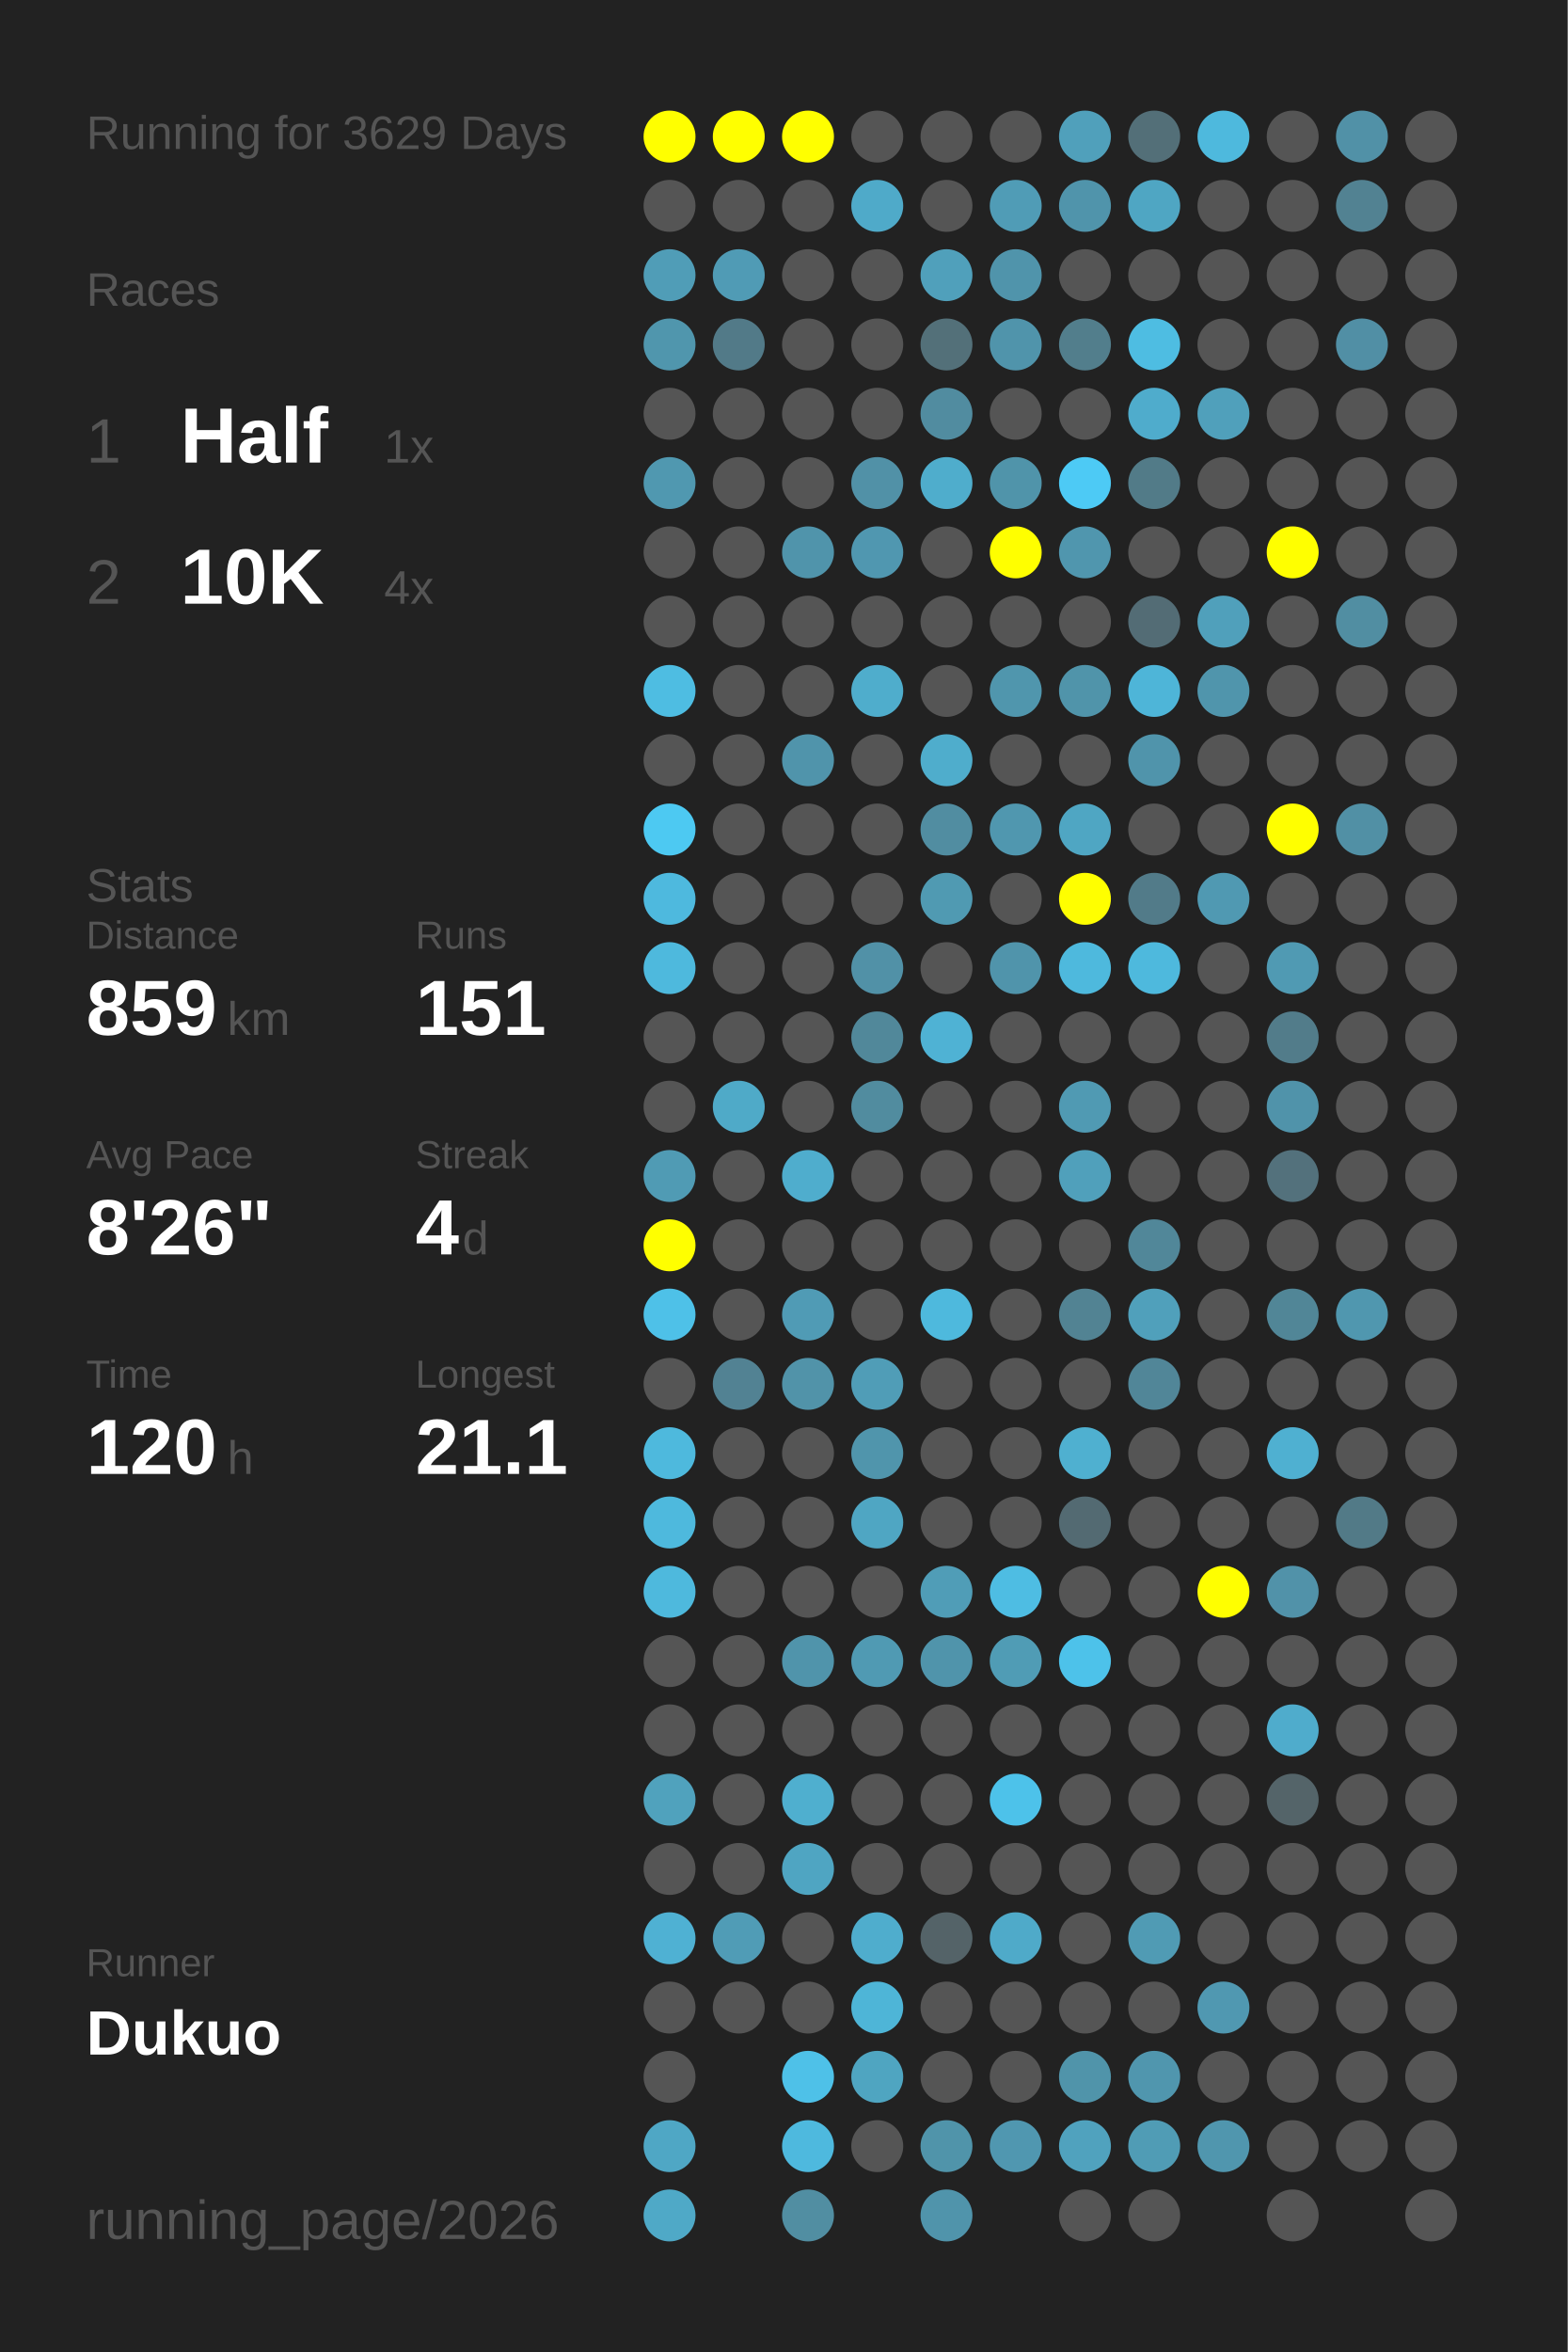
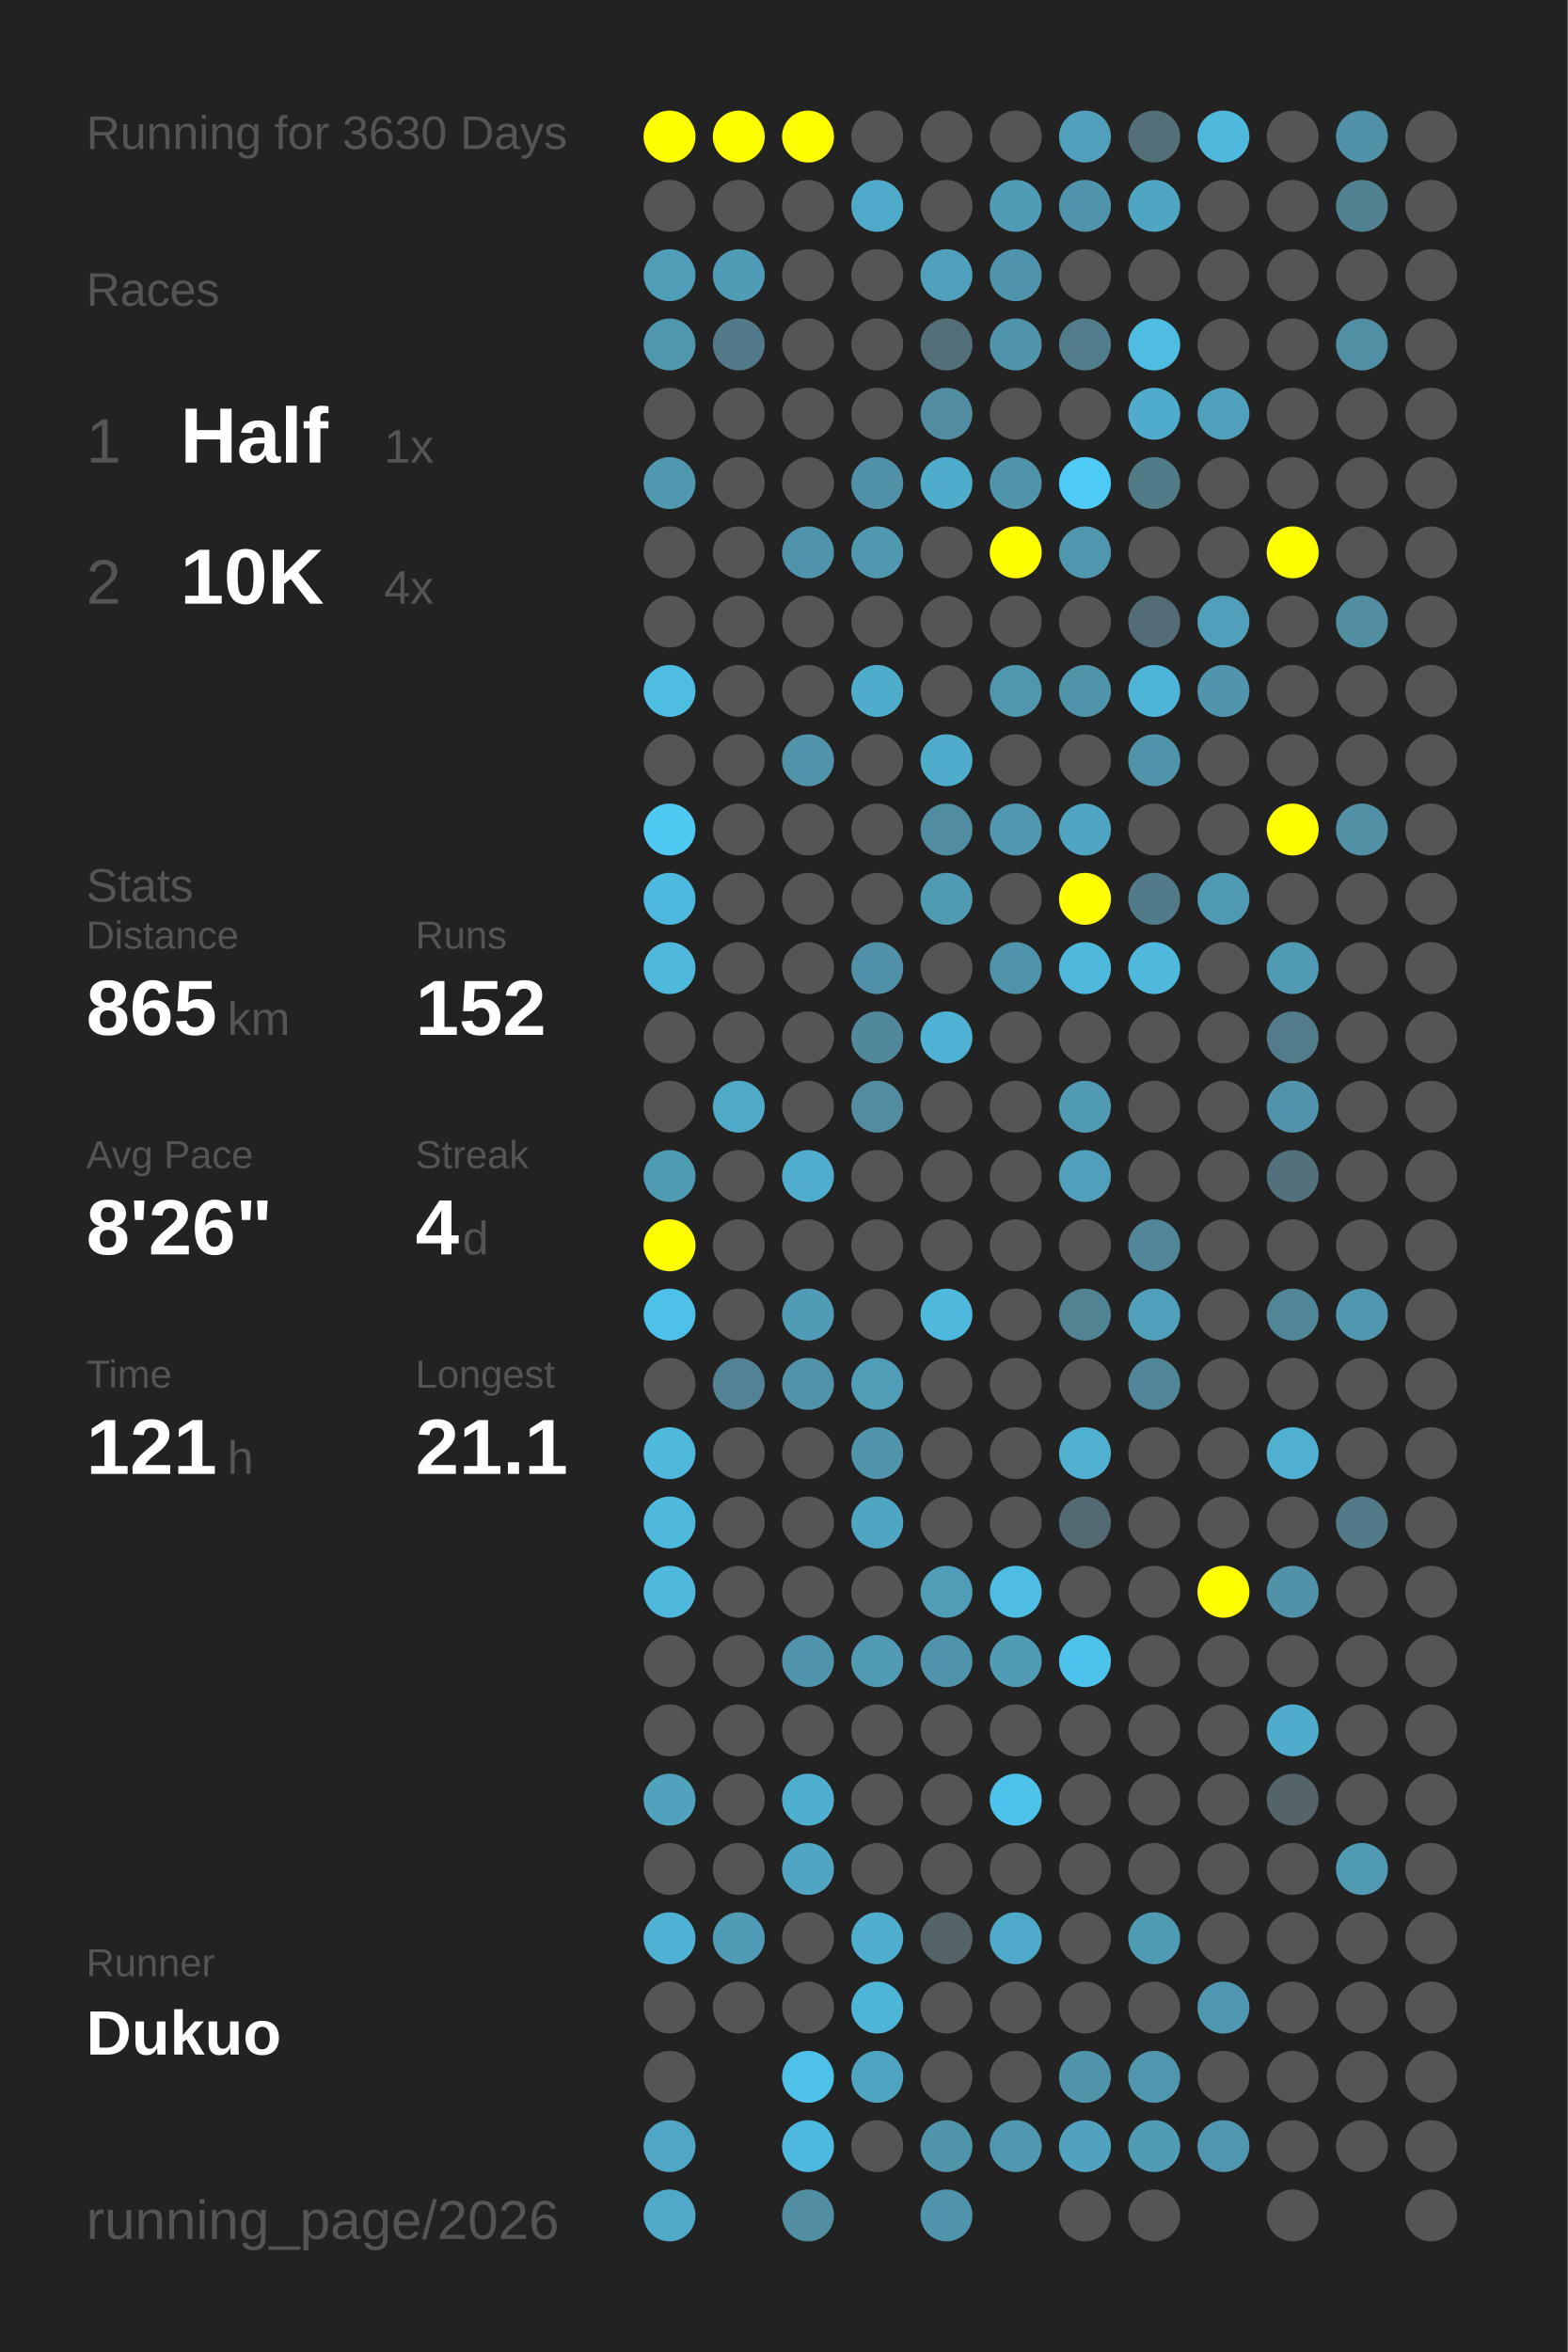
<svg xmlns="http://www.w3.org/2000/svg" baseProfile="full" height="300mm" version="1.1" viewBox="0,0,200,300" width="200mm">
  <defs />
  <rect fill="#222222" height="300" width="200" x="0" y="0" />
-   <text fill="#555555" style="font-size:6px; font-family:Arial;" x="11" y="19">Running for 3629 Days</text>
+   <text fill="#555555" style="font-size:6px; font-family:Arial;" x="11" y="19">Running for 3630 Days</text>
  <text fill="#555555" style="font-size:6px; font-family:Arial;" x="11" y="39">Races</text>
  <text fill="#555555" style="font-size:8px; font-family:Arial;" x="11" y="59">1</text>
  <text fill="#FFFFFF" style="font-size:10px; font-family:Arial; font-weight:bold;" x="23" y="59">Half</text>
  <text fill="#555555" style="font-size:6px; font-family:Arial;" x="49" y="59">1x</text>
  <text fill="#555555" style="font-size:8px; font-family:Arial;" x="11" y="77">2</text>
  <text fill="#FFFFFF" style="font-size:10px; font-family:Arial; font-weight:bold;" x="23" y="77">10K</text>
  <text fill="#555555" style="font-size:6px; font-family:Arial;" x="49" y="77">4x</text>
  <text fill="#555555" style="font-size:6px; font-family:Arial;" x="11" y="115">Stats</text>
  <text fill="#555555" style="font-size:5px; font-family:Arial;" x="11" y="121">Distance</text>
-   <text fill="#FFFFFF" style="font-size:10px; font-family:Arial; font-weight:bold;" x="11" y="132">859</text>
+   <text fill="#FFFFFF" style="font-size:10px; font-family:Arial; font-weight:bold;" x="11" y="132">865</text>
  <text fill="#555555" style="font-size:6px; font-family:Arial;" x="29" y="132">km</text>
  <text fill="#555555" style="font-size:5px; font-family:Arial;" x="53" y="121">Runs</text>
-   <text fill="#FFFFFF" style="font-size:10px; font-family:Arial; font-weight:bold;" x="53" y="132">151</text>
+   <text fill="#FFFFFF" style="font-size:10px; font-family:Arial; font-weight:bold;" x="53" y="132">152</text>
  <text fill="#555555" style="font-size:5px; font-family:Arial;" x="11" y="149">Avg Pace</text>
  <text fill="#FFFFFF" style="font-size:10px; font-family:Arial; font-weight:bold;" x="11" y="160">8'26"</text>
  <text fill="#555555" style="font-size:5px; font-family:Arial;" x="53" y="149">Streak</text>
  <text fill="#FFFFFF" style="font-size:10px; font-family:Arial; font-weight:bold;" x="53" y="160">4</text>
  <text fill="#555555" style="font-size:6px; font-family:Arial;" x="59" y="160">d</text>
  <text fill="#555555" style="font-size:5px; font-family:Arial;" x="11" y="177">Time</text>
-   <text fill="#FFFFFF" style="font-size:10px; font-family:Arial; font-weight:bold;" x="11" y="188">120</text>
+   <text fill="#FFFFFF" style="font-size:10px; font-family:Arial; font-weight:bold;" x="11" y="188">121</text>
  <text fill="#555555" style="font-size:6px; font-family:Arial;" x="29" y="188">h</text>
  <text fill="#555555" style="font-size:5px; font-family:Arial;" x="53" y="177">Longest</text>
  <text fill="#FFFFFF" style="font-size:10px; font-family:Arial; font-weight:bold;" x="53" y="188">21.1</text>
  <text fill="#555555" style="font-size:5px; font-family:Arial;" x="11" y="252.065">Runner</text>
  <text fill="#FFFFFF" style="font-size:8px; font-family:Arial; font-weight:bold;" x="11" y="262.065">Dukuo</text>
  <text fill="#555555" style="font-size:7px; font-family:Arial;" x="11" y="285.581">running_page/2026</text>
  <circle cx="85.417" cy="17.419" fill="#FFFF00" r="3.312" />
  <circle cx="85.417" cy="26.258" fill="#555555" r="3.312" />
  <circle cx="85.417" cy="35.097" fill="#509db7" r="3.312" />
  <circle cx="85.417" cy="43.935" fill="#5096ad" r="3.312" />
  <circle cx="85.417" cy="52.774" fill="#555555" r="3.312" />
  <circle cx="85.417" cy="61.613" fill="#5098b0" r="3.312" />
  <circle cx="85.417" cy="70.452" fill="#555555" r="3.312" />
  <circle cx="85.417" cy="79.29" fill="#555555" r="3.312" />
  <circle cx="85.417" cy="88.129" fill="#4ebde2" r="3.312" />
  <circle cx="85.417" cy="96.968" fill="#555555" r="3.312" />
  <circle cx="85.417" cy="105.806" fill="#4dc9f2" r="3.312" />
  <circle cx="85.417" cy="114.645" fill="#4eb9de" r="3.312" />
  <circle cx="85.417" cy="123.484" fill="#4eb9dd" r="3.312" />
  <circle cx="85.417" cy="132.323" fill="#555555" r="3.312" />
  <circle cx="85.417" cy="141.161" fill="#555555" r="3.312" />
  <circle cx="85.417" cy="150" fill="#509bb4" r="3.312" />
  <circle cx="85.417" cy="158.839" fill="#FFFF00" r="3.312" />
  <circle cx="85.417" cy="167.677" fill="#4ec1e8" r="3.312" />
  <circle cx="85.417" cy="176.516" fill="#555555" r="3.312" />
  <circle cx="85.417" cy="185.355" fill="#4eb9dd" r="3.312" />
  <circle cx="85.417" cy="194.194" fill="#4eb9dd" r="3.312" />
  <circle cx="85.417" cy="203.032" fill="#4eb9dd" r="3.312" />
  <circle cx="85.417" cy="211.871" fill="#555555" r="3.312" />
  <circle cx="85.417" cy="220.71" fill="#555555" r="3.312" />
  <circle cx="85.417" cy="229.548" fill="#50a2bd" r="3.312" />
  <circle cx="85.417" cy="238.387" fill="#555555" r="3.312" />
  <circle cx="85.417" cy="247.226" fill="#4fb1d3" r="3.312" />
  <circle cx="85.417" cy="256.065" fill="#555555" r="3.312" />
  <circle cx="85.417" cy="264.903" fill="#555555" r="3.312" />
  <circle cx="85.417" cy="273.742" fill="#4fa7c5" r="3.312" />
  <circle cx="85.417" cy="282.581" fill="#4fa9c7" r="3.312" />
  <circle cx="94.25" cy="17.419" fill="#FFFF00" r="3.312" />
  <circle cx="94.25" cy="26.258" fill="#555555" r="3.312" />
  <circle cx="94.25" cy="35.097" fill="#509bb5" r="3.312" />
  <circle cx="94.25" cy="43.935" fill="#527a88" r="3.312" />
  <circle cx="94.25" cy="52.774" fill="#555555" r="3.312" />
  <circle cx="94.25" cy="61.613" fill="#555555" r="3.312" />
  <circle cx="94.25" cy="70.452" fill="#555555" r="3.312" />
  <circle cx="94.25" cy="79.29" fill="#555555" r="3.312" />
  <circle cx="94.25" cy="88.129" fill="#555555" r="3.312" />
  <circle cx="94.25" cy="96.968" fill="#555555" r="3.312" />
  <circle cx="94.25" cy="105.806" fill="#555555" r="3.312" />
  <circle cx="94.25" cy="114.645" fill="#555555" r="3.312" />
  <circle cx="94.25" cy="123.484" fill="#555555" r="3.312" />
  <circle cx="94.25" cy="132.323" fill="#555555" r="3.312" />
  <circle cx="94.25" cy="141.161" fill="#4faac8" r="3.312" />
  <circle cx="94.25" cy="150" fill="#555555" r="3.312" />
  <circle cx="94.25" cy="158.839" fill="#555555" r="3.312" />
  <circle cx="94.25" cy="167.677" fill="#555555" r="3.312" />
  <circle cx="94.25" cy="176.516" fill="#528293" r="3.312" />
  <circle cx="94.25" cy="185.355" fill="#555555" r="3.312" />
  <circle cx="94.25" cy="194.194" fill="#555555" r="3.312" />
  <circle cx="94.25" cy="203.032" fill="#555555" r="3.312" />
  <circle cx="94.25" cy="211.871" fill="#555555" r="3.312" />
  <circle cx="94.25" cy="220.71" fill="#555555" r="3.312" />
  <circle cx="94.25" cy="229.548" fill="#555555" r="3.312" />
  <circle cx="94.25" cy="238.387" fill="#555555" r="3.312" />
  <circle cx="94.25" cy="247.226" fill="#509cb6" r="3.312" />
  <circle cx="94.25" cy="256.065" fill="#555555" r="3.312" />
  <circle cx="103.083" cy="17.419" fill="#FFFF00" r="3.312" />
  <circle cx="103.083" cy="26.258" fill="#555555" r="3.312" />
  <circle cx="103.083" cy="35.097" fill="#555555" r="3.312" />
  <circle cx="103.083" cy="43.935" fill="#555555" r="3.312" />
  <circle cx="103.083" cy="52.774" fill="#555555" r="3.312" />
  <circle cx="103.083" cy="61.613" fill="#555555" r="3.312" />
  <circle cx="103.083" cy="70.452" fill="#5094ab" r="3.312" />
  <circle cx="103.083" cy="79.29" fill="#555555" r="3.312" />
  <circle cx="103.083" cy="88.129" fill="#555555" r="3.312" />
  <circle cx="103.083" cy="96.968" fill="#5094ab" r="3.312" />
  <circle cx="103.083" cy="105.806" fill="#555555" r="3.312" />
  <circle cx="103.083" cy="114.645" fill="#555555" r="3.312" />
  <circle cx="103.083" cy="123.484" fill="#555555" r="3.312" />
  <circle cx="103.083" cy="132.323" fill="#555555" r="3.312" />
  <circle cx="103.083" cy="141.161" fill="#555555" r="3.312" />
  <circle cx="103.083" cy="150" fill="#4fadcd" r="3.312" />
  <circle cx="103.083" cy="158.839" fill="#555555" r="3.312" />
  <circle cx="103.083" cy="167.677" fill="#509bb5" r="3.312" />
  <circle cx="103.083" cy="176.516" fill="#5193a9" r="3.312" />
  <circle cx="103.083" cy="185.355" fill="#555555" r="3.312" />
  <circle cx="103.083" cy="194.194" fill="#555555" r="3.312" />
  <circle cx="103.083" cy="203.032" fill="#555555" r="3.312" />
  <circle cx="103.083" cy="211.871" fill="#5094ab" r="3.312" />
  <circle cx="103.083" cy="220.71" fill="#555555" r="3.312" />
  <circle cx="103.083" cy="229.548" fill="#4fafcf" r="3.312" />
  <circle cx="103.083" cy="238.387" fill="#4fa5c2" r="3.312" />
  <circle cx="103.083" cy="247.226" fill="#555555" r="3.312" />
  <circle cx="103.083" cy="256.065" fill="#555555" r="3.312" />
  <circle cx="103.083" cy="264.903" fill="#4ec1e8" r="3.312" />
  <circle cx="103.083" cy="273.742" fill="#4eb9de" r="3.312" />
  <circle cx="103.083" cy="282.581" fill="#518ea2" r="3.312" />
  <circle cx="111.917" cy="17.419" fill="#555555" r="3.312" />
  <circle cx="111.917" cy="26.258" fill="#4faac9" r="3.312" />
  <circle cx="111.917" cy="35.097" fill="#555555" r="3.312" />
  <circle cx="111.917" cy="43.935" fill="#555555" r="3.312" />
  <circle cx="111.917" cy="52.774" fill="#555555" r="3.312" />
  <circle cx="111.917" cy="61.613" fill="#5191a7" r="3.312" />
  <circle cx="111.917" cy="70.452" fill="#5097b0" r="3.312" />
  <circle cx="111.917" cy="79.29" fill="#555555" r="3.312" />
  <circle cx="111.917" cy="88.129" fill="#4fadcc" r="3.312" />
  <circle cx="111.917" cy="96.968" fill="#555555" r="3.312" />
  <circle cx="111.917" cy="105.806" fill="#555555" r="3.312" />
  <circle cx="111.917" cy="114.645" fill="#555555" r="3.312" />
  <circle cx="111.917" cy="123.484" fill="#5191a7" r="3.312" />
  <circle cx="111.917" cy="132.323" fill="#51889a" r="3.312" />
  <circle cx="111.917" cy="141.161" fill="#518c9f" r="3.312" />
  <circle cx="111.917" cy="150" fill="#555555" r="3.312" />
  <circle cx="111.917" cy="158.839" fill="#555555" r="3.312" />
  <circle cx="111.917" cy="167.677" fill="#555555" r="3.312" />
  <circle cx="111.917" cy="176.516" fill="#509db7" r="3.312" />
  <circle cx="111.917" cy="185.355" fill="#5095ac" r="3.312" />
  <circle cx="111.917" cy="194.194" fill="#4fa6c3" r="3.312" />
  <circle cx="111.917" cy="203.032" fill="#555555" r="3.312" />
  <circle cx="111.917" cy="211.871" fill="#509ab3" r="3.312" />
  <circle cx="111.917" cy="220.71" fill="#555555" r="3.312" />
  <circle cx="111.917" cy="229.548" fill="#555555" r="3.312" />
  <circle cx="111.917" cy="238.387" fill="#555555" r="3.312" />
  <circle cx="111.917" cy="247.226" fill="#4fadcd" r="3.312" />
  <circle cx="111.917" cy="256.065" fill="#4eb5d7" r="3.312" />
  <circle cx="111.917" cy="264.903" fill="#4fa5c1" r="3.312" />
  <circle cx="111.917" cy="273.742" fill="#555555" r="3.312" />
  <circle cx="120.75" cy="17.419" fill="#555555" r="3.312" />
  <circle cx="120.75" cy="26.258" fill="#555555" r="3.312" />
  <circle cx="120.75" cy="35.097" fill="#50a0bb" r="3.312" />
  <circle cx="120.75" cy="43.935" fill="#537079" r="3.312" />
  <circle cx="120.75" cy="52.774" fill="#518ca0" r="3.312" />
  <circle cx="120.75" cy="61.613" fill="#4fadcc" r="3.312" />
  <circle cx="120.75" cy="70.452" fill="#555555" r="3.312" />
  <circle cx="120.75" cy="79.29" fill="#555555" r="3.312" />
  <circle cx="120.75" cy="88.129" fill="#555555" r="3.312" />
  <circle cx="120.75" cy="96.968" fill="#4fadcc" r="3.312" />
  <circle cx="120.75" cy="105.806" fill="#518da1" r="3.312" />
  <circle cx="120.75" cy="114.645" fill="#509ab2" r="3.312" />
  <circle cx="120.75" cy="123.484" fill="#555555" r="3.312" />
  <circle cx="120.75" cy="132.323" fill="#4fb2d4" r="3.312" />
  <circle cx="120.75" cy="141.161" fill="#555555" r="3.312" />
  <circle cx="120.75" cy="150" fill="#555555" r="3.312" />
  <circle cx="120.75" cy="158.839" fill="#555555" r="3.312" />
  <circle cx="120.75" cy="167.677" fill="#4eb9dd" r="3.312" />
  <circle cx="120.75" cy="176.516" fill="#555555" r="3.312" />
  <circle cx="120.75" cy="185.355" fill="#555555" r="3.312" />
  <circle cx="120.75" cy="194.194" fill="#555555" r="3.312" />
  <circle cx="120.75" cy="203.032" fill="#509db7" r="3.312" />
  <circle cx="120.75" cy="211.871" fill="#5094ab" r="3.312" />
  <circle cx="120.75" cy="220.71" fill="#555555" r="3.312" />
  <circle cx="120.75" cy="229.548" fill="#555555" r="3.312" />
  <circle cx="120.75" cy="238.387" fill="#555555" r="3.312" />
  <circle cx="120.75" cy="247.226" fill="#546368" r="3.312" />
  <circle cx="120.75" cy="256.065" fill="#555555" r="3.312" />
  <circle cx="120.75" cy="264.903" fill="#555555" r="3.312" />
  <circle cx="120.75" cy="273.742" fill="#5094aa" r="3.312" />
  <circle cx="120.75" cy="282.581" fill="#5094ab" r="3.312" />
  <circle cx="129.583" cy="17.419" fill="#555555" r="3.312" />
  <circle cx="129.583" cy="26.258" fill="#509cb6" r="3.312" />
  <circle cx="129.583" cy="35.097" fill="#5094ab" r="3.312" />
  <circle cx="129.583" cy="43.935" fill="#5094ab" r="3.312" />
  <circle cx="129.583" cy="52.774" fill="#555555" r="3.312" />
  <circle cx="129.583" cy="61.613" fill="#5094aa" r="3.312" />
  <circle cx="129.583" cy="70.452" fill="#FFFF00" r="3.312" />
  <circle cx="129.583" cy="79.29" fill="#555555" r="3.312" />
  <circle cx="129.583" cy="88.129" fill="#5096ad" r="3.312" />
  <circle cx="129.583" cy="96.968" fill="#555555" r="3.312" />
  <circle cx="129.583" cy="105.806" fill="#5097af" r="3.312" />
  <circle cx="129.583" cy="114.645" fill="#555555" r="3.312" />
  <circle cx="129.583" cy="123.484" fill="#5094ab" r="3.312" />
  <circle cx="129.583" cy="132.323" fill="#555555" r="3.312" />
  <circle cx="129.583" cy="141.161" fill="#555555" r="3.312" />
  <circle cx="129.583" cy="150" fill="#555555" r="3.312" />
  <circle cx="129.583" cy="158.839" fill="#555555" r="3.312" />
  <circle cx="129.583" cy="167.677" fill="#555555" r="3.312" />
  <circle cx="129.583" cy="176.516" fill="#555555" r="3.312" />
  <circle cx="129.583" cy="185.355" fill="#555555" r="3.312" />
  <circle cx="129.583" cy="194.194" fill="#555555" r="3.312" />
  <circle cx="129.583" cy="203.032" fill="#4ebde3" r="3.312" />
  <circle cx="129.583" cy="211.871" fill="#509cb5" r="3.312" />
  <circle cx="129.583" cy="220.71" fill="#555555" r="3.312" />
  <circle cx="129.583" cy="229.548" fill="#4dc2ea" r="3.312" />
  <circle cx="129.583" cy="238.387" fill="#555555" r="3.312" />
  <circle cx="129.583" cy="247.226" fill="#4faac9" r="3.312" />
  <circle cx="129.583" cy="256.065" fill="#555555" r="3.312" />
  <circle cx="129.583" cy="264.903" fill="#555555" r="3.312" />
  <circle cx="129.583" cy="273.742" fill="#5097b0" r="3.312" />
  <circle cx="138.417" cy="17.419" fill="#50a0bb" r="3.312" />
  <circle cx="138.417" cy="26.258" fill="#5094ab" r="3.312" />
  <circle cx="138.417" cy="35.097" fill="#555555" r="3.312" />
  <circle cx="138.417" cy="43.935" fill="#527e8c" r="3.312" />
  <circle cx="138.417" cy="52.774" fill="#555555" r="3.312" />
  <circle cx="138.417" cy="61.613" fill="#4dcaf5" r="3.312" />
  <circle cx="138.417" cy="70.452" fill="#5096ae" r="3.312" />
  <circle cx="138.417" cy="79.29" fill="#555555" r="3.312" />
  <circle cx="138.417" cy="88.129" fill="#5094aa" r="3.312" />
  <circle cx="138.417" cy="96.968" fill="#555555" r="3.312" />
  <circle cx="138.417" cy="105.806" fill="#4fa6c3" r="3.312" />
  <circle cx="138.417" cy="114.645" fill="#FFFF00" r="3.312" />
  <circle cx="138.417" cy="123.484" fill="#4eb9dd" r="3.312" />
  <circle cx="138.417" cy="132.323" fill="#555555" r="3.312" />
  <circle cx="138.417" cy="141.161" fill="#509ab3" r="3.312" />
  <circle cx="138.417" cy="150" fill="#50a0bb" r="3.312" />
  <circle cx="138.417" cy="158.839" fill="#555555" r="3.312" />
  <circle cx="138.417" cy="167.677" fill="#528393" r="3.312" />
  <circle cx="138.417" cy="176.516" fill="#555555" r="3.312" />
  <circle cx="138.417" cy="185.355" fill="#4fb0d0" r="3.312" />
  <circle cx="138.417" cy="194.194" fill="#536a72" r="3.312" />
  <circle cx="138.417" cy="203.032" fill="#555555" r="3.312" />
  <circle cx="138.417" cy="211.871" fill="#4dc2ea" r="3.312" />
  <circle cx="138.417" cy="220.71" fill="#555555" r="3.312" />
  <circle cx="138.417" cy="229.548" fill="#555555" r="3.312" />
  <circle cx="138.417" cy="238.387" fill="#555555" r="3.312" />
  <circle cx="138.417" cy="247.226" fill="#555555" r="3.312" />
  <circle cx="138.417" cy="256.065" fill="#555555" r="3.312" />
  <circle cx="138.417" cy="264.903" fill="#5094aa" r="3.312" />
  <circle cx="138.417" cy="273.742" fill="#50a2be" r="3.312" />
  <circle cx="138.417" cy="282.581" fill="#555555" r="3.312" />
  <circle cx="147.25" cy="17.419" fill="#536f78" r="3.312" />
  <circle cx="147.25" cy="26.258" fill="#4fa6c3" r="3.312" />
  <circle cx="147.25" cy="35.097" fill="#555555" r="3.312" />
  <circle cx="147.25" cy="43.935" fill="#4ebde2" r="3.312" />
  <circle cx="147.25" cy="52.774" fill="#4faccc" r="3.312" />
  <circle cx="147.25" cy="61.613" fill="#527b88" r="3.312" />
  <circle cx="147.25" cy="70.452" fill="#555555" r="3.312" />
  <circle cx="147.25" cy="79.29" fill="#536c75" r="3.312" />
  <circle cx="147.25" cy="88.129" fill="#4eb5d8" r="3.312" />
  <circle cx="147.25" cy="96.968" fill="#5094ab" r="3.312" />
  <circle cx="147.25" cy="105.806" fill="#555555" r="3.312" />
  <circle cx="147.25" cy="114.645" fill="#527b89" r="3.312" />
  <circle cx="147.25" cy="123.484" fill="#4eb9dd" r="3.312" />
  <circle cx="147.25" cy="132.323" fill="#555555" r="3.312" />
  <circle cx="147.25" cy="141.161" fill="#555555" r="3.312" />
  <circle cx="147.25" cy="150" fill="#555555" r="3.312" />
  <circle cx="147.25" cy="158.839" fill="#518799" r="3.312" />
  <circle cx="147.25" cy="167.677" fill="#50a0bb" r="3.312" />
  <circle cx="147.25" cy="176.516" fill="#518698" r="3.312" />
  <circle cx="147.25" cy="185.355" fill="#555555" r="3.312" />
  <circle cx="147.25" cy="194.194" fill="#555555" r="3.312" />
  <circle cx="147.25" cy="203.032" fill="#555555" r="3.312" />
  <circle cx="147.25" cy="211.871" fill="#555555" r="3.312" />
  <circle cx="147.25" cy="220.71" fill="#555555" r="3.312" />
  <circle cx="147.25" cy="229.548" fill="#555555" r="3.312" />
  <circle cx="147.25" cy="238.387" fill="#555555" r="3.312" />
  <circle cx="147.25" cy="247.226" fill="#509bb4" r="3.312" />
  <circle cx="147.25" cy="256.065" fill="#555555" r="3.312" />
  <circle cx="147.25" cy="264.903" fill="#5096ae" r="3.312" />
  <circle cx="147.25" cy="273.742" fill="#509cb5" r="3.312" />
  <circle cx="147.25" cy="282.581" fill="#555555" r="3.312" />
  <circle cx="156.083" cy="17.419" fill="#4eb9dd" r="3.312" />
  <circle cx="156.083" cy="26.258" fill="#555555" r="3.312" />
  <circle cx="156.083" cy="35.097" fill="#555555" r="3.312" />
  <circle cx="156.083" cy="43.935" fill="#555555" r="3.312" />
  <circle cx="156.083" cy="52.774" fill="#50a0bb" r="3.312" />
  <circle cx="156.083" cy="61.613" fill="#555555" r="3.312" />
  <circle cx="156.083" cy="70.452" fill="#555555" r="3.312" />
  <circle cx="156.083" cy="79.29" fill="#50a0bb" r="3.312" />
  <circle cx="156.083" cy="88.129" fill="#5095ac" r="3.312" />
  <circle cx="156.083" cy="96.968" fill="#555555" r="3.312" />
  <circle cx="156.083" cy="105.806" fill="#555555" r="3.312" />
  <circle cx="156.083" cy="114.645" fill="#5099b2" r="3.312" />
  <circle cx="156.083" cy="123.484" fill="#555555" r="3.312" />
  <circle cx="156.083" cy="132.323" fill="#555555" r="3.312" />
  <circle cx="156.083" cy="141.161" fill="#555555" r="3.312" />
  <circle cx="156.083" cy="150" fill="#555555" r="3.312" />
  <circle cx="156.083" cy="158.839" fill="#555555" r="3.312" />
  <circle cx="156.083" cy="167.677" fill="#555555" r="3.312" />
  <circle cx="156.083" cy="176.516" fill="#555555" r="3.312" />
  <circle cx="156.083" cy="185.355" fill="#555555" r="3.312" />
  <circle cx="156.083" cy="194.194" fill="#555555" r="3.312" />
  <circle cx="156.083" cy="203.032" fill="#FFFF00" r="3.312" />
  <circle cx="156.083" cy="211.871" fill="#555555" r="3.312" />
  <circle cx="156.083" cy="220.71" fill="#555555" r="3.312" />
  <circle cx="156.083" cy="229.548" fill="#555555" r="3.312" />
  <circle cx="156.083" cy="238.387" fill="#555555" r="3.312" />
  <circle cx="156.083" cy="247.226" fill="#555555" r="3.312" />
  <circle cx="156.083" cy="256.065" fill="#5098b1" r="3.312" />
  <circle cx="156.083" cy="264.903" fill="#555555" r="3.312" />
  <circle cx="156.083" cy="273.742" fill="#5096ae" r="3.312" />
  <circle cx="164.917" cy="17.419" fill="#555555" r="3.312" />
  <circle cx="164.917" cy="26.258" fill="#555555" r="3.312" />
  <circle cx="164.917" cy="35.097" fill="#555555" r="3.312" />
  <circle cx="164.917" cy="43.935" fill="#555555" r="3.312" />
  <circle cx="164.917" cy="52.774" fill="#555555" r="3.312" />
  <circle cx="164.917" cy="61.613" fill="#555555" r="3.312" />
  <circle cx="164.917" cy="70.452" fill="#FFFF00" r="3.312" />
  <circle cx="164.917" cy="79.29" fill="#555555" r="3.312" />
  <circle cx="164.917" cy="88.129" fill="#555555" r="3.312" />
  <circle cx="164.917" cy="96.968" fill="#555555" r="3.312" />
  <circle cx="164.917" cy="105.806" fill="#FFFF00" r="3.312" />
  <circle cx="164.917" cy="114.645" fill="#555555" r="3.312" />
  <circle cx="164.917" cy="123.484" fill="#509ab3" r="3.312" />
  <circle cx="164.917" cy="132.323" fill="#527c8a" r="3.312" />
  <circle cx="164.917" cy="141.161" fill="#5093aa" r="3.312" />
  <circle cx="164.917" cy="150" fill="#53717c" r="3.312" />
  <circle cx="164.917" cy="158.839" fill="#555555" r="3.312" />
  <circle cx="164.917" cy="167.677" fill="#518697" r="3.312" />
  <circle cx="164.917" cy="176.516" fill="#555555" r="3.312" />
  <circle cx="164.917" cy="185.355" fill="#4fb0d1" r="3.312" />
  <circle cx="164.917" cy="194.194" fill="#555555" r="3.312" />
  <circle cx="164.917" cy="203.032" fill="#5192a9" r="3.312" />
  <circle cx="164.917" cy="211.871" fill="#555555" r="3.312" />
  <circle cx="164.917" cy="220.71" fill="#4faccc" r="3.312" />
  <circle cx="164.917" cy="229.548" fill="#546469" r="3.312" />
  <circle cx="164.917" cy="238.387" fill="#555555" r="3.312" />
  <circle cx="164.917" cy="247.226" fill="#555555" r="3.312" />
  <circle cx="164.917" cy="256.065" fill="#555555" r="3.312" />
  <circle cx="164.917" cy="264.903" fill="#555555" r="3.312" />
  <circle cx="164.917" cy="273.742" fill="#555555" r="3.312" />
  <circle cx="164.917" cy="282.581" fill="#555555" r="3.312" />
  <circle cx="173.75" cy="17.419" fill="#5191a7" r="3.312" />
  <circle cx="173.75" cy="26.258" fill="#528292" r="3.312" />
  <circle cx="173.75" cy="35.097" fill="#555555" r="3.312" />
  <circle cx="173.75" cy="43.935" fill="#518fa5" r="3.312" />
  <circle cx="173.75" cy="52.774" fill="#555555" r="3.312" />
  <circle cx="173.75" cy="61.613" fill="#555555" r="3.312" />
  <circle cx="173.75" cy="70.452" fill="#555555" r="3.312" />
  <circle cx="173.75" cy="79.29" fill="#518ea2" r="3.312" />
  <circle cx="173.75" cy="88.129" fill="#555555" r="3.312" />
  <circle cx="173.75" cy="96.968" fill="#555555" r="3.312" />
  <circle cx="173.75" cy="105.806" fill="#5190a5" r="3.312" />
  <circle cx="173.75" cy="114.645" fill="#555555" r="3.312" />
  <circle cx="173.75" cy="123.484" fill="#555555" r="3.312" />
  <circle cx="173.75" cy="132.323" fill="#555555" r="3.312" />
  <circle cx="173.75" cy="141.161" fill="#555555" r="3.312" />
  <circle cx="173.75" cy="150" fill="#555555" r="3.312" />
  <circle cx="173.75" cy="158.839" fill="#555555" r="3.312" />
  <circle cx="173.75" cy="167.677" fill="#5097af" r="3.312" />
  <circle cx="173.75" cy="176.516" fill="#555555" r="3.312" />
  <circle cx="173.75" cy="185.355" fill="#555555" r="3.312" />
  <circle cx="173.75" cy="194.194" fill="#527a87" r="3.312" />
  <circle cx="173.75" cy="203.032" fill="#555555" r="3.312" />
  <circle cx="173.75" cy="211.871" fill="#555555" r="3.312" />
  <circle cx="173.75" cy="220.71" fill="#555555" r="3.312" />
  <circle cx="173.75" cy="229.548" fill="#555555" r="3.312" />
-   <circle cx="173.75" cy="238.387" fill="#555555" r="3.312" />
+   <circle cx="173.75" cy="238.387" fill="#509ab4" r="3.312" />
  <circle cx="173.75" cy="247.226" fill="#555555" r="3.312" />
  <circle cx="173.75" cy="256.065" fill="#555555" r="3.312" />
  <circle cx="173.75" cy="264.903" fill="#555555" r="3.312" />
  <circle cx="173.75" cy="273.742" fill="#555555" r="3.312" />
  <circle cx="182.583" cy="17.419" fill="#555555" r="3.312" />
  <circle cx="182.583" cy="26.258" fill="#555555" r="3.312" />
  <circle cx="182.583" cy="35.097" fill="#555555" r="3.312" />
  <circle cx="182.583" cy="43.935" fill="#555555" r="3.312" />
  <circle cx="182.583" cy="52.774" fill="#555555" r="3.312" />
  <circle cx="182.583" cy="61.613" fill="#555555" r="3.312" />
  <circle cx="182.583" cy="70.452" fill="#555555" r="3.312" />
  <circle cx="182.583" cy="79.29" fill="#555555" r="3.312" />
  <circle cx="182.583" cy="88.129" fill="#555555" r="3.312" />
  <circle cx="182.583" cy="96.968" fill="#555555" r="3.312" />
  <circle cx="182.583" cy="105.806" fill="#555555" r="3.312" />
  <circle cx="182.583" cy="114.645" fill="#555555" r="3.312" />
  <circle cx="182.583" cy="123.484" fill="#555555" r="3.312" />
  <circle cx="182.583" cy="132.323" fill="#555555" r="3.312" />
  <circle cx="182.583" cy="141.161" fill="#555555" r="3.312" />
  <circle cx="182.583" cy="150" fill="#555555" r="3.312" />
  <circle cx="182.583" cy="158.839" fill="#555555" r="3.312" />
  <circle cx="182.583" cy="167.677" fill="#555555" r="3.312" />
  <circle cx="182.583" cy="176.516" fill="#555555" r="3.312" />
  <circle cx="182.583" cy="185.355" fill="#555555" r="3.312" />
  <circle cx="182.583" cy="194.194" fill="#555555" r="3.312" />
  <circle cx="182.583" cy="203.032" fill="#555555" r="3.312" />
  <circle cx="182.583" cy="211.871" fill="#555555" r="3.312" />
  <circle cx="182.583" cy="220.71" fill="#555555" r="3.312" />
  <circle cx="182.583" cy="229.548" fill="#555555" r="3.312" />
  <circle cx="182.583" cy="238.387" fill="#555555" r="3.312" />
  <circle cx="182.583" cy="247.226" fill="#555555" r="3.312" />
  <circle cx="182.583" cy="256.065" fill="#555555" r="3.312" />
  <circle cx="182.583" cy="264.903" fill="#555555" r="3.312" />
  <circle cx="182.583" cy="273.742" fill="#555555" r="3.312" />
  <circle cx="182.583" cy="282.581" fill="#555555" r="3.312" />
</svg>
